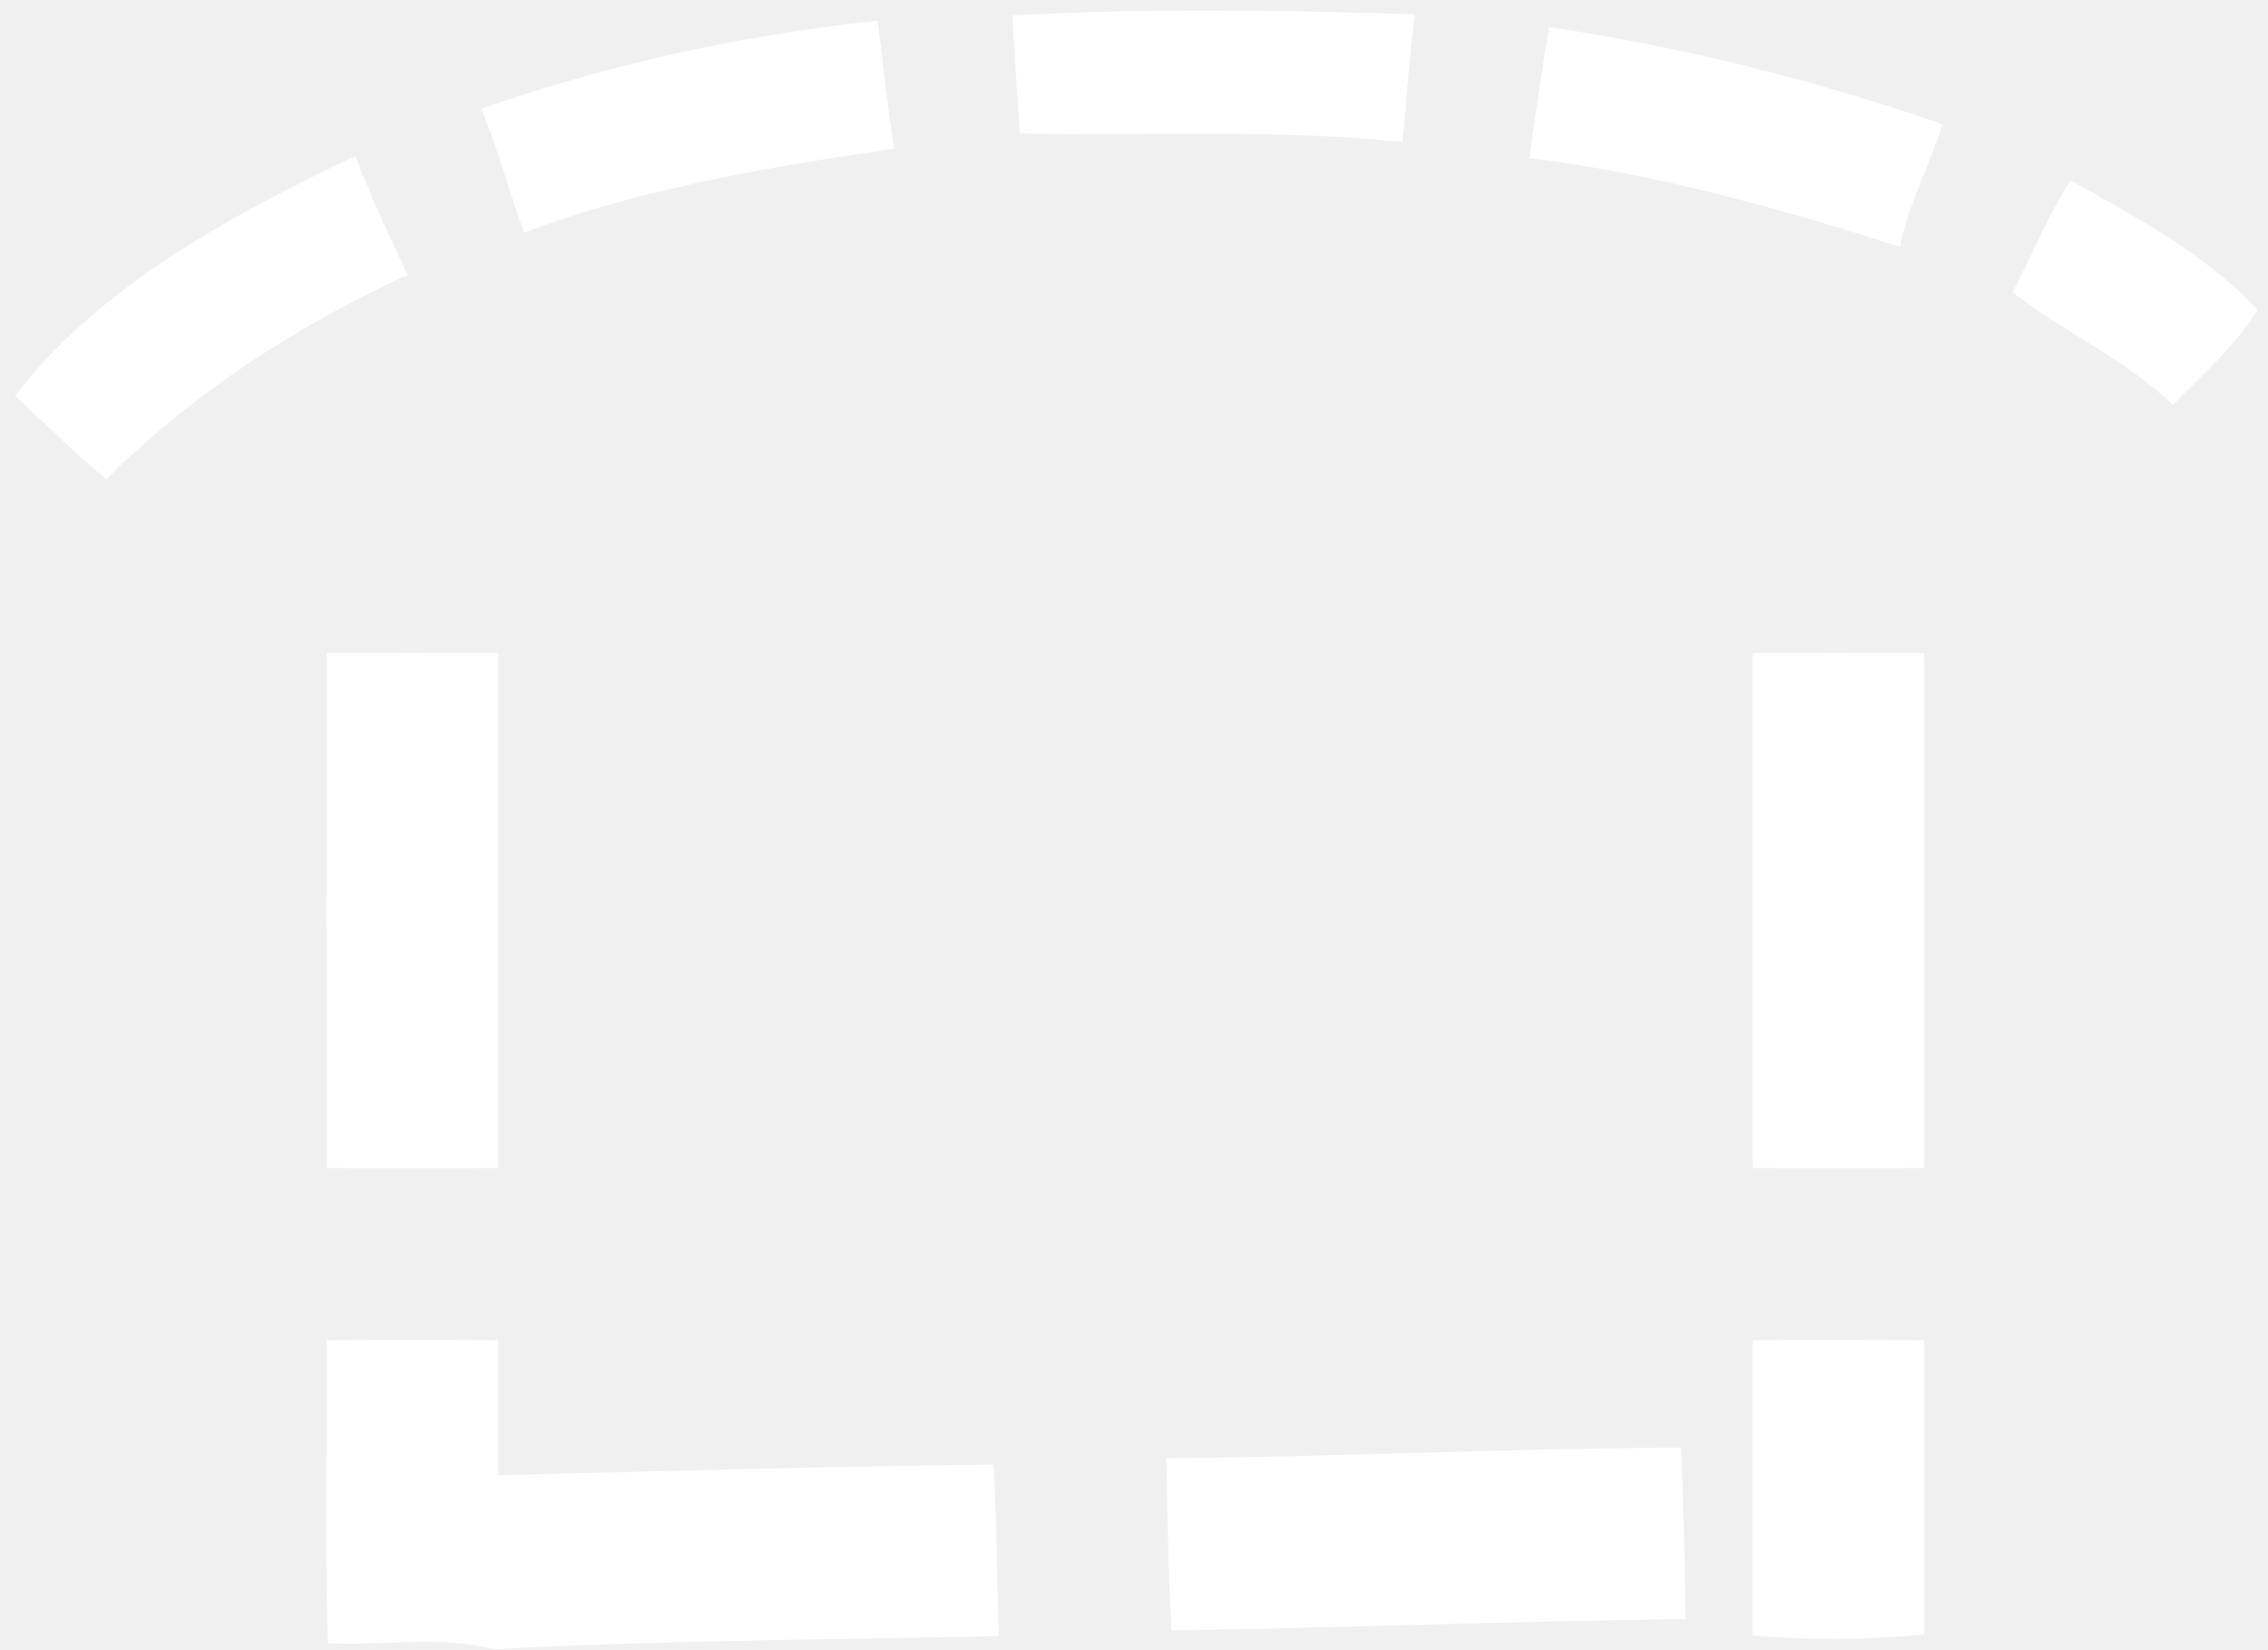
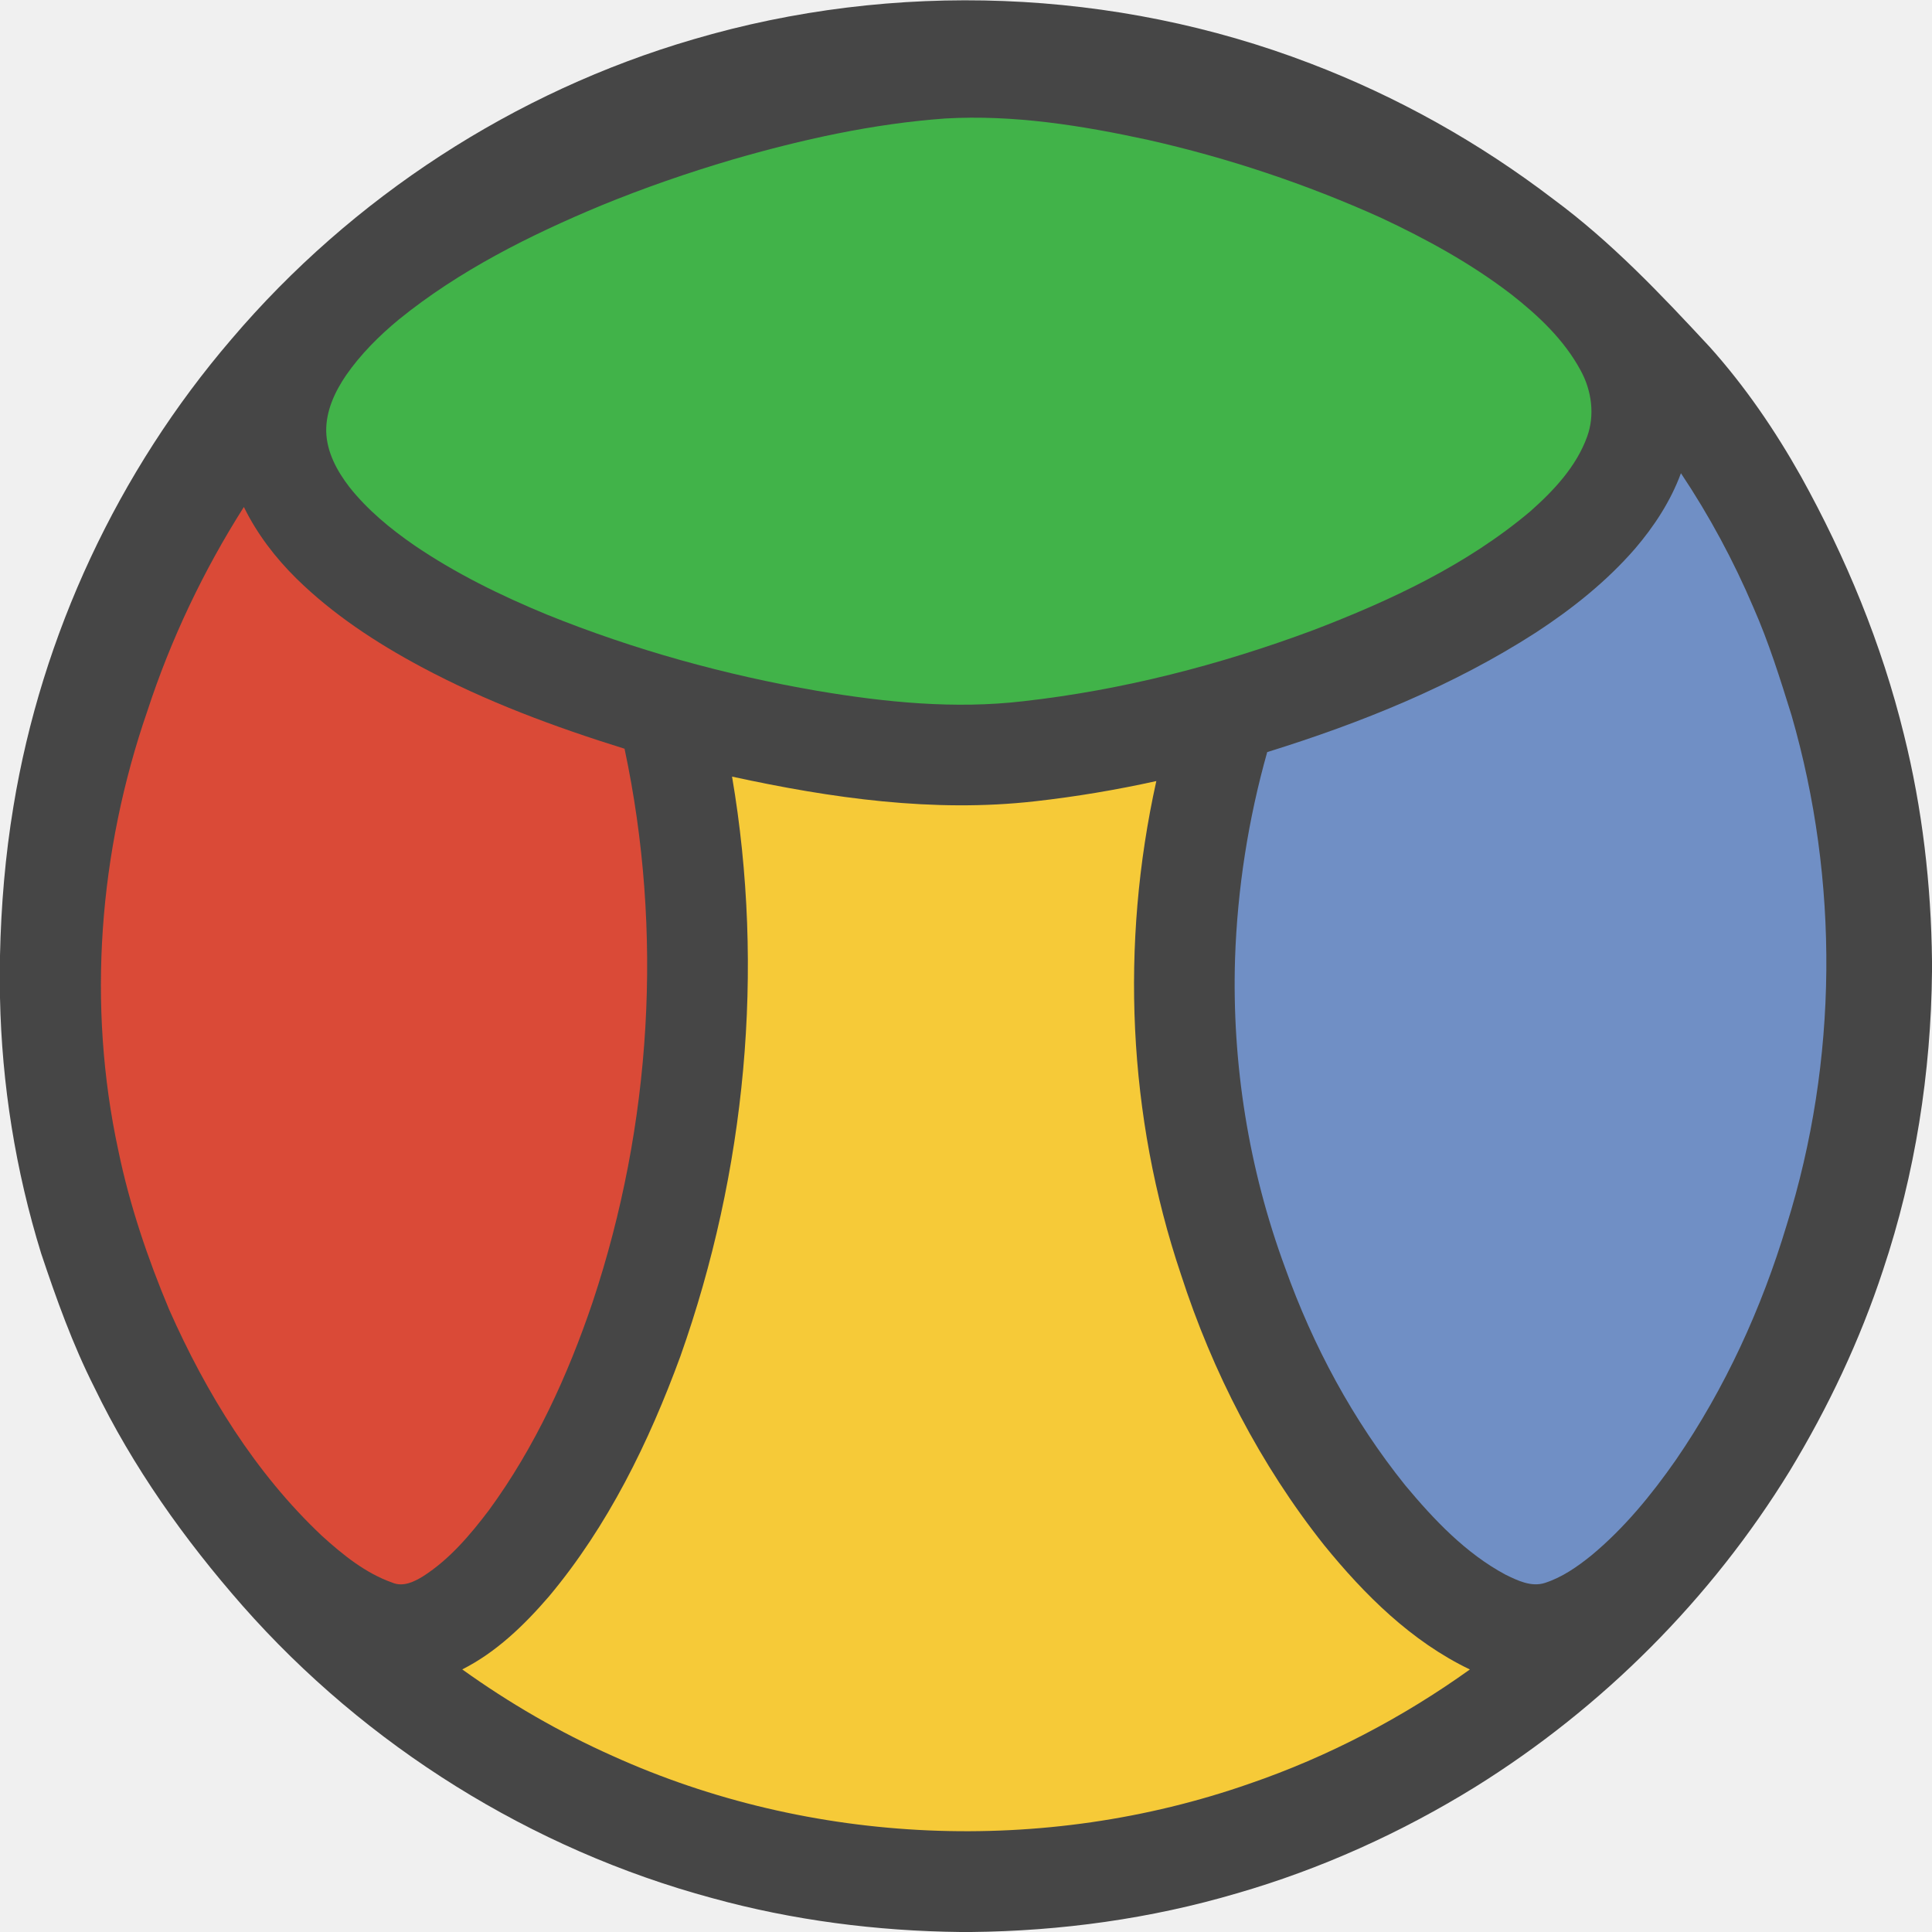
- <svg xmlns="http://www.w3.org/2000/svg" width="132pt" height="96pt" viewBox="0 0 132 96" version="1.1">
-   <g id="#ffffffff">
- </g>
-   <g id="#ffffffff">
-     <path fill="#ffffff" opacity="1.00" d=" M 58.92 0.90 C 66.71 0.47 74.55 0.57 82.35 0.84 C 82.02 3.31 81.88 5.79 81.63 8.27 C 74.24 7.49 66.66 7.92 59.35 7.77 C 59.21 5.48 59.05 3.19 58.92 0.90 Z" />
-     <path fill="#ffffff" opacity="1.00" d=" M 28.02 6.33 C 35.44 3.72 43.26 2.04 51.08 1.20 C 51.39 3.69 51.67 6.18 52.03 8.66 C 44.75 9.71 37.41 10.95 30.50 13.54 C 29.63 11.15 28.97 8.69 28.02 6.33 Z" />
-     <path fill="#ffffff" opacity="1.00" d=" M 90.16 1.58 C 97.95 2.73 105.61 4.65 113.05 7.23 C 112.32 9.64 111.05 11.90 110.59 14.37 C 103.53 12.12 96.37 10.10 89.01 9.20 C 89.37 6.66 89.73 4.12 90.16 1.58 Z" />
-     <path fill="#ffffff" opacity="1.00" d=" M 0.87 23.05 C 5.75 16.66 13.42 12.55 20.68 9.08 C 21.58 11.42 22.64 13.73 23.72 16.00 C 17.26 18.97 11.23 22.87 6.19 27.89 C 4.32 26.39 2.67 24.64 0.87 23.05 Z" />
-     <path fill="#ffffff" opacity="1.00" d=" M 117.13 17.01 C 118.27 14.85 119.20 12.54 120.50 10.49 C 124.35 12.65 128.39 14.80 131.40 18.06 C 130.06 20.11 128.20 21.86 126.46 23.57 C 123.71 20.91 119.98 19.25 117.13 17.01 Z" />
-     <path fill="#ffffff" opacity="1.00" d=" M 19.01 38.01 C 22.34 37.99 25.66 37.99 28.99 38.01 C 29.01 48.00 29.01 58.00 28.99 67.99 C 25.66 68.01 22.34 68.01 19.01 67.99 C 18.99 58.00 18.99 48.00 19.01 38.01 Z" />
-     <path fill="#ffffff" opacity="1.00" d=" M 102.01 38.01 C 105.34 37.99 108.66 37.99 111.99 38.01 C 112.01 48.00 112.01 58.00 111.99 67.99 C 108.66 68.01 105.34 68.01 102.01 67.99 C 101.99 58.00 101.99 48.00 102.01 38.01 Z" />
-     <path fill="#ffffff" opacity="1.00" d=" M 19.01 78.01 C 22.34 77.99 25.66 77.99 28.99 78.01 C 29.04 80.63 28.97 83.25 29.01 85.87 C 38.61 85.64 48.21 85.35 57.82 85.25 C 58.03 88.57 58.00 91.91 58.14 95.23 C 48.33 95.45 38.51 95.47 28.72 96.00 L 28.72 96.00 C 25.60 95.17 22.29 95.82 19.09 95.65 C 18.89 89.78 19.04 83.89 19.01 78.01 Z" />
-     <path fill="#ffffff" opacity="1.00" d=" M 102.01 78.01 C 105.33 77.99 108.66 78.00 111.99 78.01 C 112.02 83.72 111.99 89.43 112.00 95.14 C 108.68 95.45 105.32 95.50 102.00 95.19 C 102.01 89.46 101.99 83.74 102.01 78.01 Z" />
-     <path fill="#ffffff" opacity="1.00" d=" M 67.89 84.88 C 77.88 84.80 87.86 84.31 97.85 84.26 C 97.97 87.58 98.06 90.92 98.11 94.25 C 88.13 94.35 78.17 94.76 68.19 94.90 C 67.97 91.57 67.96 88.22 67.89 84.88 Z" />
-   </g>
+ <svg xmlns="http://www.w3.org/2000/svg" width="806px" height="806px" viewbox="0 0 806 806" version="1.1">
+   <path fill="transparent" d=" M 0.00 0.00 L 806.00 0.00 L 806.00 400.86 C 805.64 369.09 801.98 337.31 794.29 306.46 C 785.07 268.77 770.11 232.60 751.31 198.70 C 740.50 179.48 727.99 161.14 713.24 144.71 C 692.88 122.76 672.14 100.87 647.97 83.04 C 617.10 59.46 582.87 40.28 546.57 26.44 C 464.95 -4.85 373.05 -8.29 289.23 16.42 C 214.66 38.20 146.86 82.33 96.55 141.51 C 49.28 196.60 17.39 264.76 5.61 336.40 C 2.19 356.97 0.45 377.79 0.00 398.63 L 0.00 0.00 Z" />
+   <path fill="#464646" d=" M 289.23 16.42 C 373.05 -8.29 464.95 -4.85 546.57 26.44 C 582.87 40.28 617.10 59.46 647.97 83.04 C 672.14 100.87 692.88 122.76 713.24 144.71 C 727.99 161.14 740.50 179.48 751.31 198.70 C 770.11 232.60 785.07 268.77 794.29 306.46 C 801.98 337.31 805.64 369.09 806.00 400.86 L 806.00 405.28 C 805.60 447.49 798.98 489.70 785.60 529.77 C 775.96 559.14 762.65 587.25 746.64 613.67 C 713.91 666.99 668.55 712.45 615.44 745.49 C 584.48 764.63 550.99 779.78 516.00 789.87 C 480.05 800.48 442.60 805.62 405.15 806.00 L 400.71 806.00 C 365.76 805.61 330.79 801.15 297.07 791.85 C 221.72 771.53 152.77 728.44 101.20 669.91 C 76.93 642.28 55.40 612.02 39.38 578.84 C 30.31 560.90 23.53 541.95 17.17 522.92 C 6.49 488.39 0.73 452.36 0.00 416.23 L 0.00 398.63 C 0.45 377.79 2.19 356.97 5.61 336.40 C 17.39 264.76 49.28 196.60 96.55 141.51 C 146.86 82.33 214.66 38.20 289.23 16.42 Z" />
+   <path fill="#41b349" d=" M 394.33 49.43 C 422.83 47.79 451.26 52.34 479.02 58.38 C 512.36 65.89 544.93 76.79 576.08 90.83 C 595.10 99.74 613.66 109.90 630.36 122.71 C 641.72 131.59 652.56 141.77 659.45 154.60 C 664.01 162.93 665.41 173.14 662.13 182.16 C 657.59 194.71 648.16 204.70 638.34 213.39 C 611.82 235.74 579.99 250.59 547.83 262.90 C 508.87 277.42 468.27 287.89 426.92 292.54 C 398.27 295.91 369.34 292.99 341.03 288.22 C 302.50 281.61 264.61 271.11 228.36 256.48 C 208.97 248.49 190.00 239.21 172.65 227.36 C 162.72 220.48 153.27 212.69 145.75 203.18 C 140.60 196.50 136.31 188.62 136.09 180.01 C 135.93 171.46 139.69 163.42 144.41 156.50 C 150.52 147.72 158.16 140.09 166.39 133.29 C 191.59 112.86 220.89 98.20 250.71 85.76 C 268.65 78.41 286.99 72.05 305.59 66.57 C 334.55 58.18 364.20 51.61 394.33 49.43 Z" />
+   <path fill="#708fc5" d=" M 701.26 197.42 C 713.06 215.09 723.18 233.87 731.50 253.43 C 737.92 267.99 742.66 283.20 747.39 298.37 C 767.36 367.50 766.83 442.46 745.34 511.17 C 734.91 545.85 719.66 579.22 699.11 609.11 C 688.97 623.63 677.62 637.51 663.94 648.86 C 658.08 653.58 651.76 658.02 644.54 660.36 C 638.82 662.21 633.07 659.36 628.03 656.90 C 611.41 647.97 598.23 634.01 586.27 619.68 C 564.46 592.56 547.74 561.48 536.08 528.75 C 520.93 487.70 513.89 443.71 515.24 399.99 C 516.22 370.84 520.75 341.82 528.66 313.76 C 567.81 301.62 606.29 286.09 640.85 263.82 C 655.93 253.96 670.18 242.61 682.03 228.99 C 690.08 219.60 696.97 209.07 701.26 197.42 Z" />
+   <path fill="#da4a37" d=" M 61.49 296.58 C 71.25 266.68 84.88 238.05 101.74 211.50 C 107.19 222.66 114.84 232.66 123.67 241.37 C 138.92 256.34 156.95 268.16 175.72 278.21 C 202.66 292.64 231.42 303.30 260.55 312.36 C 276.80 388.65 271.86 469.16 247.27 543.12 C 236.89 573.84 223.19 603.76 203.99 630.01 C 196.16 640.34 187.58 650.50 176.57 657.56 C 172.78 659.91 168.17 662.14 163.71 660.27 C 152.47 656.31 143.02 648.63 134.30 640.73 C 106.44 614.47 86.04 581.23 70.61 546.43 C 61.61 524.99 54.10 502.85 49.38 480.05 C 36.25 419.31 41.22 355.18 61.49 296.58 Z" />
+   <path fill="#f6ca38" d=" M 305.40 323.99 C 346.77 332.99 389.46 339.09 431.81 334.28 C 448.80 332.38 465.70 329.53 482.40 325.85 C 467.34 393.71 470.44 465.70 492.66 531.64 C 505.82 572.35 525.75 611.02 552.38 644.57 C 569.24 665.32 588.84 684.79 613.21 696.48 C 585.06 716.63 554.06 732.87 521.30 744.11 C 435.52 774.11 338.34 769.99 255.53 732.52 C 233.47 722.69 212.46 710.52 192.84 696.45 C 207.06 689.28 218.70 677.98 229.01 666.02 C 253.65 636.60 270.73 601.63 283.86 565.78 C 311.17 488.72 319.15 404.67 305.40 323.99 Z" />
</svg>
